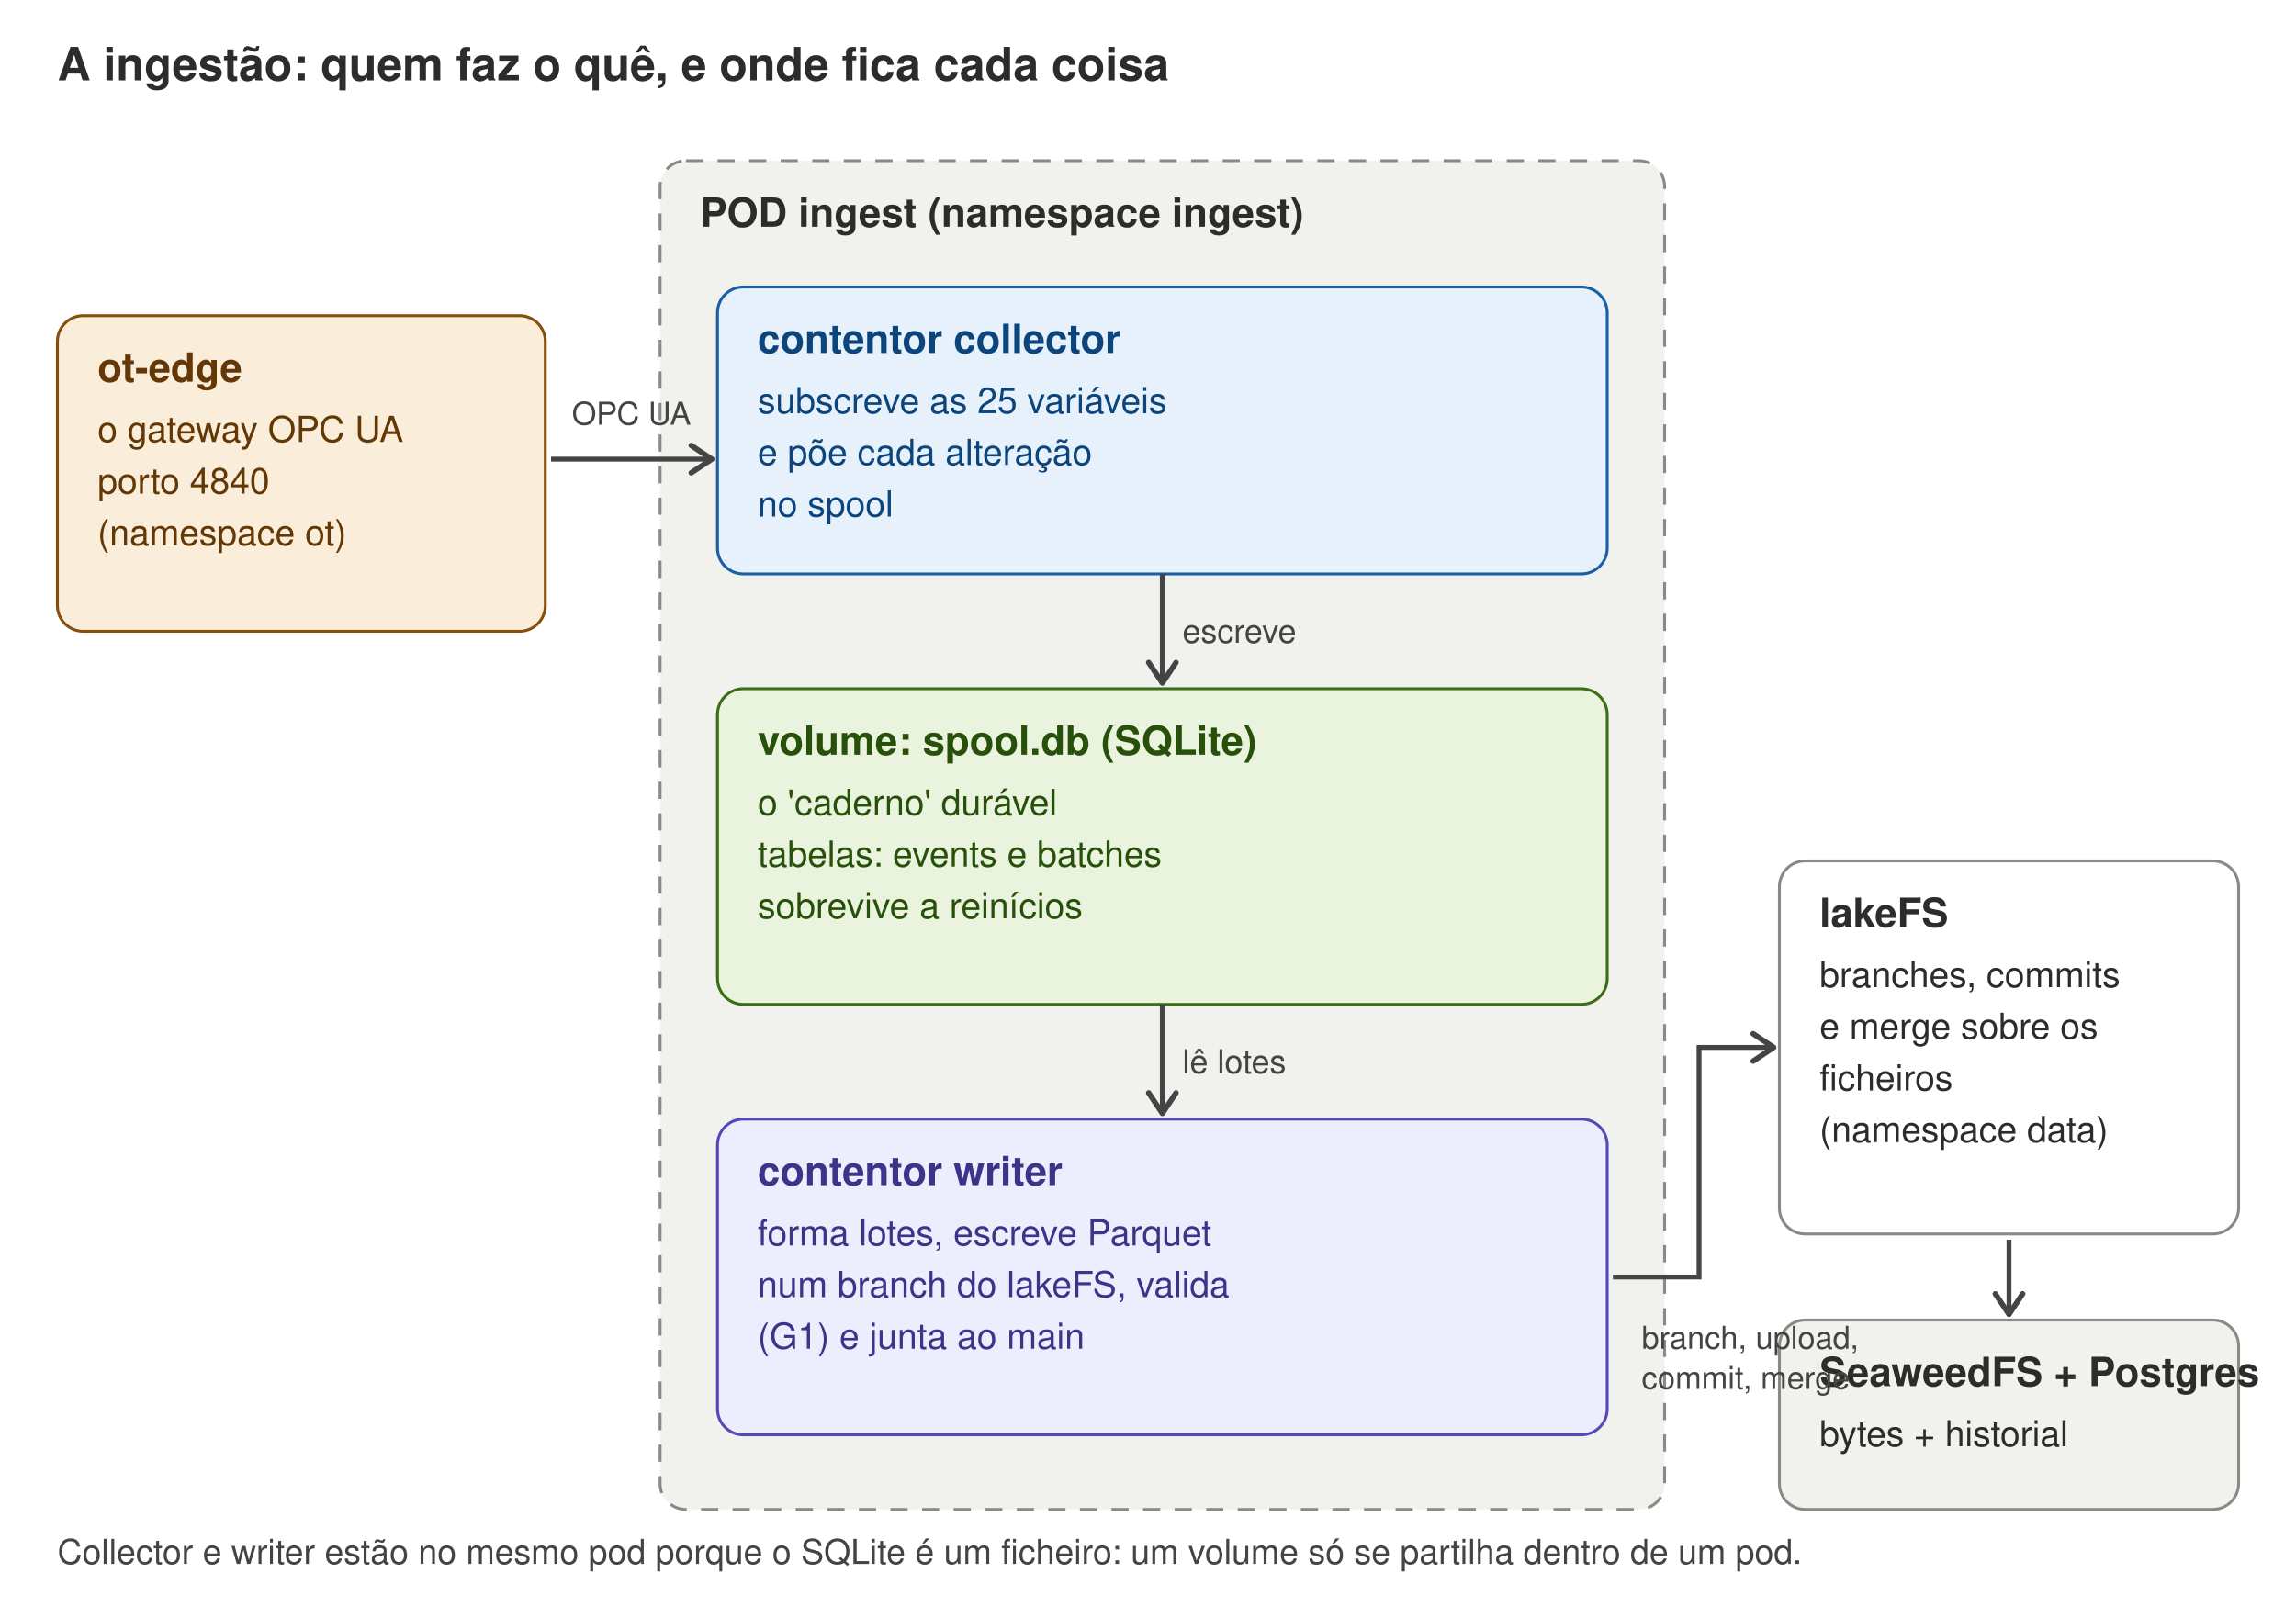
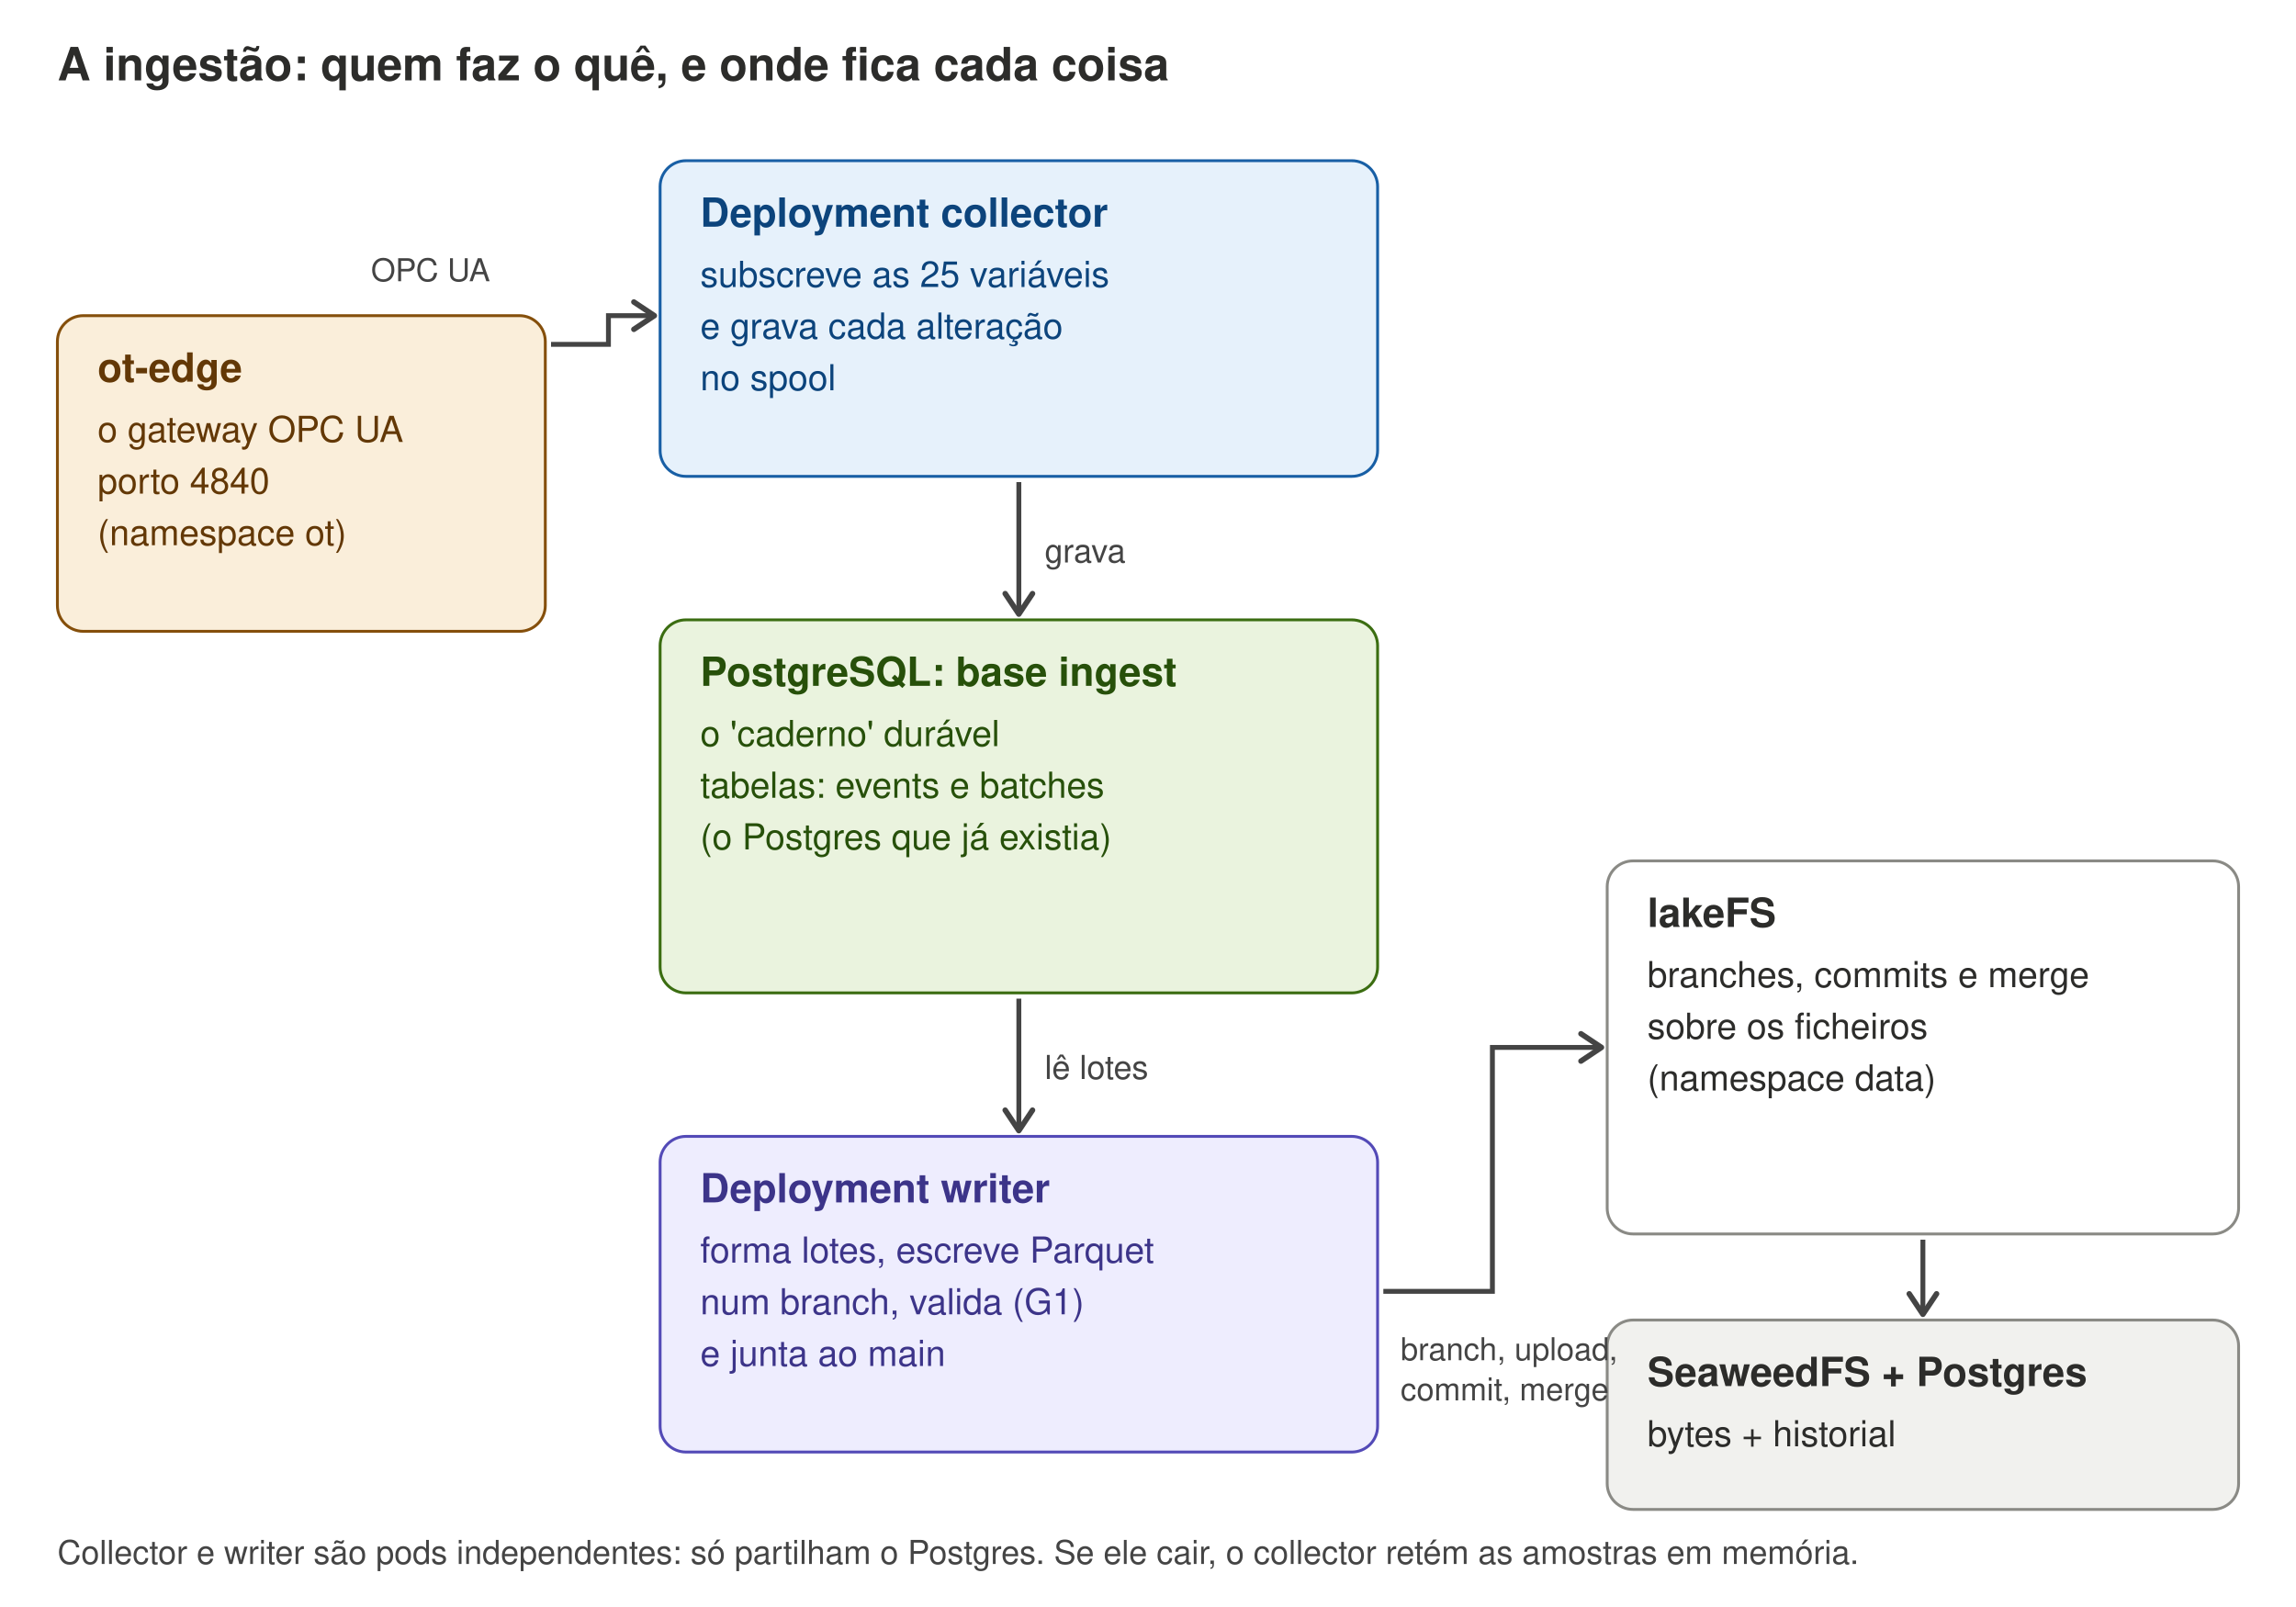
<svg xmlns="http://www.w3.org/2000/svg" viewBox="0 0 800 560" width="800" height="560" font-family="Helvetica, Arial, sans-serif" font-size="14">
  <defs>
    <marker id="a" viewBox="0 0 10 10" refX="8" refY="5" markerWidth="7" markerHeight="7" orient="auto-start-reverse">
      <path d="M2 1L8 5L2 9" fill="none" stroke="#444" stroke-width="1.6" stroke-linecap="round" stroke-linejoin="round" />
    </marker>
  </defs>
  <rect width="800" height="560" fill="#ffffff" />
  <text x="20" y="28" font-weight="bold" font-size="16" fill="#2c2c2a">A ingestão: quem faz o quê, e onde fica cada coisa</text>
  <rect x="20" y="110" width="170" height="110" rx="9" fill="#faeeda" stroke="#854f0b" stroke-width="1" />
  <text x="34" y="133" font-weight="bold" fill="#633806">ot-edge</text>
  <text x="34" y="154" font-size="12.5" fill="#633806">o gateway OPC UA</text>
  <text x="34" y="172" font-size="12.5" fill="#633806">porto 4840</text>
  <text x="34" y="190" font-size="12.5" fill="#633806">(namespace ot)</text>
-   <rect x="230" y="56" width="350" height="470" rx="9" fill="#f1f1ee" stroke="#8a8a85" stroke-width="1" stroke-dasharray="6 5" />
-   <text x="244" y="79" font-weight="bold" fill="#2c2c2a">POD ingest  (namespace ingest)</text>
-   <rect x="250" y="100" width="310" height="100" rx="9" fill="#e6f1fb" stroke="#185fa5" stroke-width="1" />
-   <text x="264" y="123" font-weight="bold" fill="#0c447c">contentor collector</text>
-   <text x="264" y="144" font-size="12.5" fill="#0c447c">subscreve as 25 variáveis</text>
-   <text x="264" y="162" font-size="12.5" fill="#0c447c">e põe cada alteração</text>
-   <text x="264" y="180" font-size="12.5" fill="#0c447c">no spool</text>
-   <rect x="250" y="240" width="310" height="110" rx="9" fill="#eaf3de" stroke="#3b6d11" stroke-width="1" />
-   <text x="264" y="263" font-weight="bold" fill="#27500a">volume: spool.db (SQLite)</text>
-   <text x="264" y="284" font-size="12.5" fill="#27500a">o 'caderno' durável</text>
-   <text x="264" y="302" font-size="12.5" fill="#27500a">tabelas: events e batches</text>
-   <text x="264" y="320" font-size="12.5" fill="#27500a">sobrevive a reinícios</text>
-   <rect x="250" y="390" width="310" height="110" rx="9" fill="#eeedfe" stroke="#534ab7" stroke-width="1" />
-   <text x="264" y="413" font-weight="bold" fill="#3c3489">contentor writer</text>
-   <text x="264" y="434" font-size="12.5" fill="#3c3489">forma lotes, escreve Parquet</text>
-   <text x="264" y="452" font-size="12.5" fill="#3c3489">num branch do lakeFS, valida</text>
-   <text x="264" y="470" font-size="12.5" fill="#3c3489">(G1) e junta ao main</text>
-   <path d="M192 160 H248" stroke="#444" stroke-width="1.7" fill="none" marker-end="url(#a)" />
-   <text x="220" y="148" font-size="11" fill="#444" text-anchor="middle">OPC UA</text>
-   <path d="M405 200 V238" stroke="#444" stroke-width="1.7" fill="none" marker-end="url(#a)" />
-   <text x="412" y="224" font-size="11.5" fill="#444" text-anchor="start">escreve</text>
-   <path d="M405 350 V388" stroke="#444" stroke-width="1.7" fill="none" marker-end="url(#a)" />
-   <text x="412" y="374" font-size="11.5" fill="#444" text-anchor="start">lê lotes</text>
-   <rect x="620" y="300" width="160" height="130" rx="9" fill="#ffffff" stroke="#8a8a85" stroke-width="1" />
-   <text x="634" y="323" font-weight="bold" fill="#2c2c2a">lakeFS</text>
-   <text x="634" y="344" font-size="12.5" fill="#2c2c2a">branches, commits</text>
-   <text x="634" y="362" font-size="12.5" fill="#2c2c2a">e merge sobre os</text>
-   <text x="634" y="380" font-size="12.5" fill="#2c2c2a">ficheiros</text>
-   <text x="634" y="398" font-size="12.5" fill="#2c2c2a">(namespace data)</text>
-   <rect x="620" y="460" width="160" height="66" rx="9" fill="#f1f1ee" stroke="#8a8a85" stroke-width="1" />
-   <text x="634" y="483" font-weight="bold" fill="#2c2c2a">SeaweedFS + Postgres</text>
-   <text x="634" y="504" font-size="12.5" fill="#2c2c2a">bytes  +  historial</text>
-   <path d="M562 445 H592 V365 H618" stroke="#444" stroke-width="1.7" fill="none" marker-end="url(#a)" />
-   <text x="572" y="470" font-size="11" fill="#444" text-anchor="start">branch, upload,</text>
-   <text x="572" y="484" font-size="11" fill="#444" text-anchor="start">commit, merge</text>
-   <path d="M700 432 V458" stroke="#444" stroke-width="1.7" fill="none" marker-end="url(#a)" />
-   <text x="20" y="545" font-size="12" fill="#444" text-anchor="start">Collector e writer estão no mesmo pod porque o SQLite é um ficheiro: um volume só se partilha dentro de um pod.</text>
+   <rect x="230" y="56" width="250" height="110" rx="9" fill="#e6f1fb" stroke="#185fa5" stroke-width="1" />
+   <text x="244" y="79" font-weight="bold" fill="#0c447c">Deployment collector</text>
+   <text x="244" y="100" font-size="12.5" fill="#0c447c">subscreve as 25 variáveis</text>
+   <text x="244" y="118" font-size="12.5" fill="#0c447c">e grava cada alteração</text>
+   <text x="244" y="136" font-size="12.5" fill="#0c447c">no spool</text>
+   <rect x="230" y="216" width="250" height="130" rx="9" fill="#eaf3de" stroke="#3b6d11" stroke-width="1" />
+   <text x="244" y="239" font-weight="bold" fill="#27500a">PostgreSQL: base ingest</text>
+   <text x="244" y="260" font-size="12.5" fill="#27500a">o 'caderno' durável</text>
+   <text x="244" y="278" font-size="12.5" fill="#27500a">tabelas: events e batches</text>
+   <text x="244" y="296" font-size="12.5" fill="#27500a">(o Postgres que já existia)</text>
+   <rect x="230" y="396" width="250" height="110" rx="9" fill="#eeedfe" stroke="#534ab7" stroke-width="1" />
+   <text x="244" y="419" font-weight="bold" fill="#3c3489">Deployment writer</text>
+   <text x="244" y="440" font-size="12.5" fill="#3c3489">forma lotes, escreve Parquet</text>
+   <text x="244" y="458" font-size="12.5" fill="#3c3489">num branch, valida (G1)</text>
+   <text x="244" y="476" font-size="12.5" fill="#3c3489">e junta ao main</text>
+   <path d="M192 120 H212 V110 H228" stroke="#444" stroke-width="1.7" fill="none" marker-end="url(#a)" />
+   <text x="150" y="98" font-size="11" fill="#444" text-anchor="middle">OPC UA</text>
+   <path d="M355 168 V214" stroke="#444" stroke-width="1.7" fill="none" marker-end="url(#a)" />
+   <text x="364" y="196" font-size="11.5" fill="#444" text-anchor="start">grava</text>
+   <path d="M355 348 V394" stroke="#444" stroke-width="1.7" fill="none" marker-end="url(#a)" />
+   <text x="364" y="376" font-size="11.5" fill="#444" text-anchor="start">lê lotes</text>
+   <rect x="560" y="300" width="220" height="130" rx="9" fill="#ffffff" stroke="#8a8a85" stroke-width="1" />
+   <text x="574" y="323" font-weight="bold" fill="#2c2c2a">lakeFS</text>
+   <text x="574" y="344" font-size="12.5" fill="#2c2c2a">branches, commits e merge</text>
+   <text x="574" y="362" font-size="12.5" fill="#2c2c2a">sobre os ficheiros</text>
+   <text x="574" y="380" font-size="12.5" fill="#2c2c2a">(namespace data)</text>
+   <rect x="560" y="460" width="220" height="66" rx="9" fill="#f1f1ee" stroke="#8a8a85" stroke-width="1" />
+   <text x="574" y="483" font-weight="bold" fill="#2c2c2a">SeaweedFS + Postgres</text>
+   <text x="574" y="504" font-size="12.5" fill="#2c2c2a">bytes  +  historial</text>
+   <path d="M482 450 H520 V365 H558" stroke="#444" stroke-width="1.7" fill="none" marker-end="url(#a)" />
+   <text x="488" y="474" font-size="11" fill="#444" text-anchor="start">branch, upload,</text>
+   <text x="488" y="488" font-size="11" fill="#444" text-anchor="start">commit, merge</text>
+   <path d="M670 432 V458" stroke="#444" stroke-width="1.7" fill="none" marker-end="url(#a)" />
+   <text x="20" y="545" font-size="11.5" fill="#444" text-anchor="start">Collector e writer são pods independentes: só partilham o Postgres. Se ele cair, o collector retém as amostras em memória.</text>
</svg>
